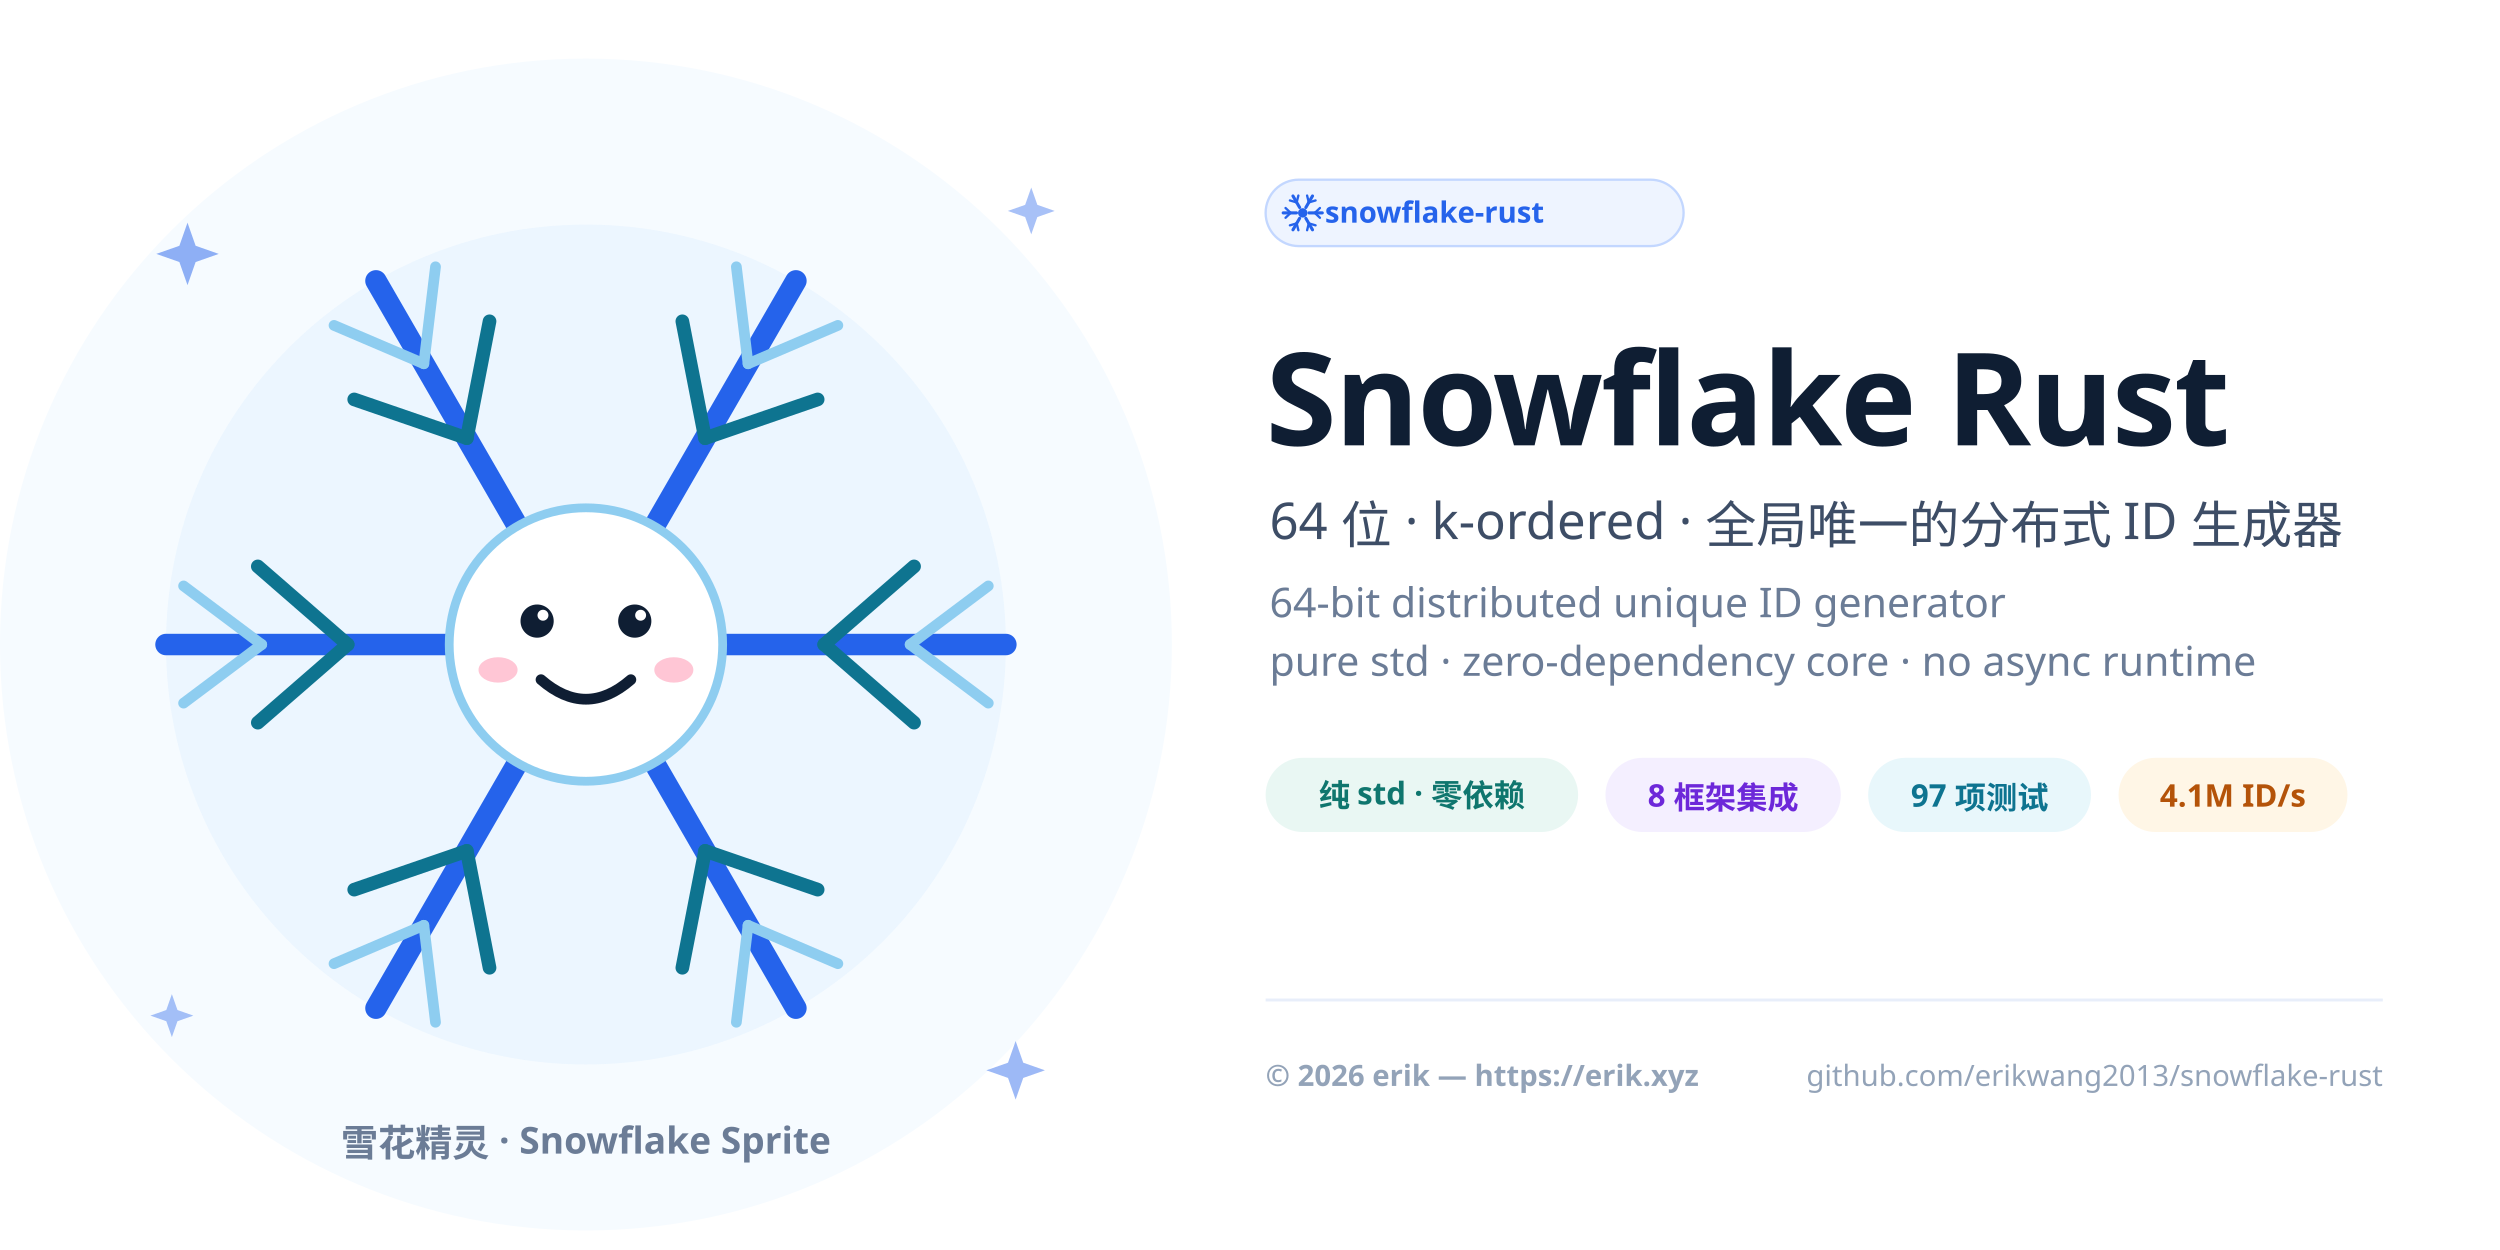
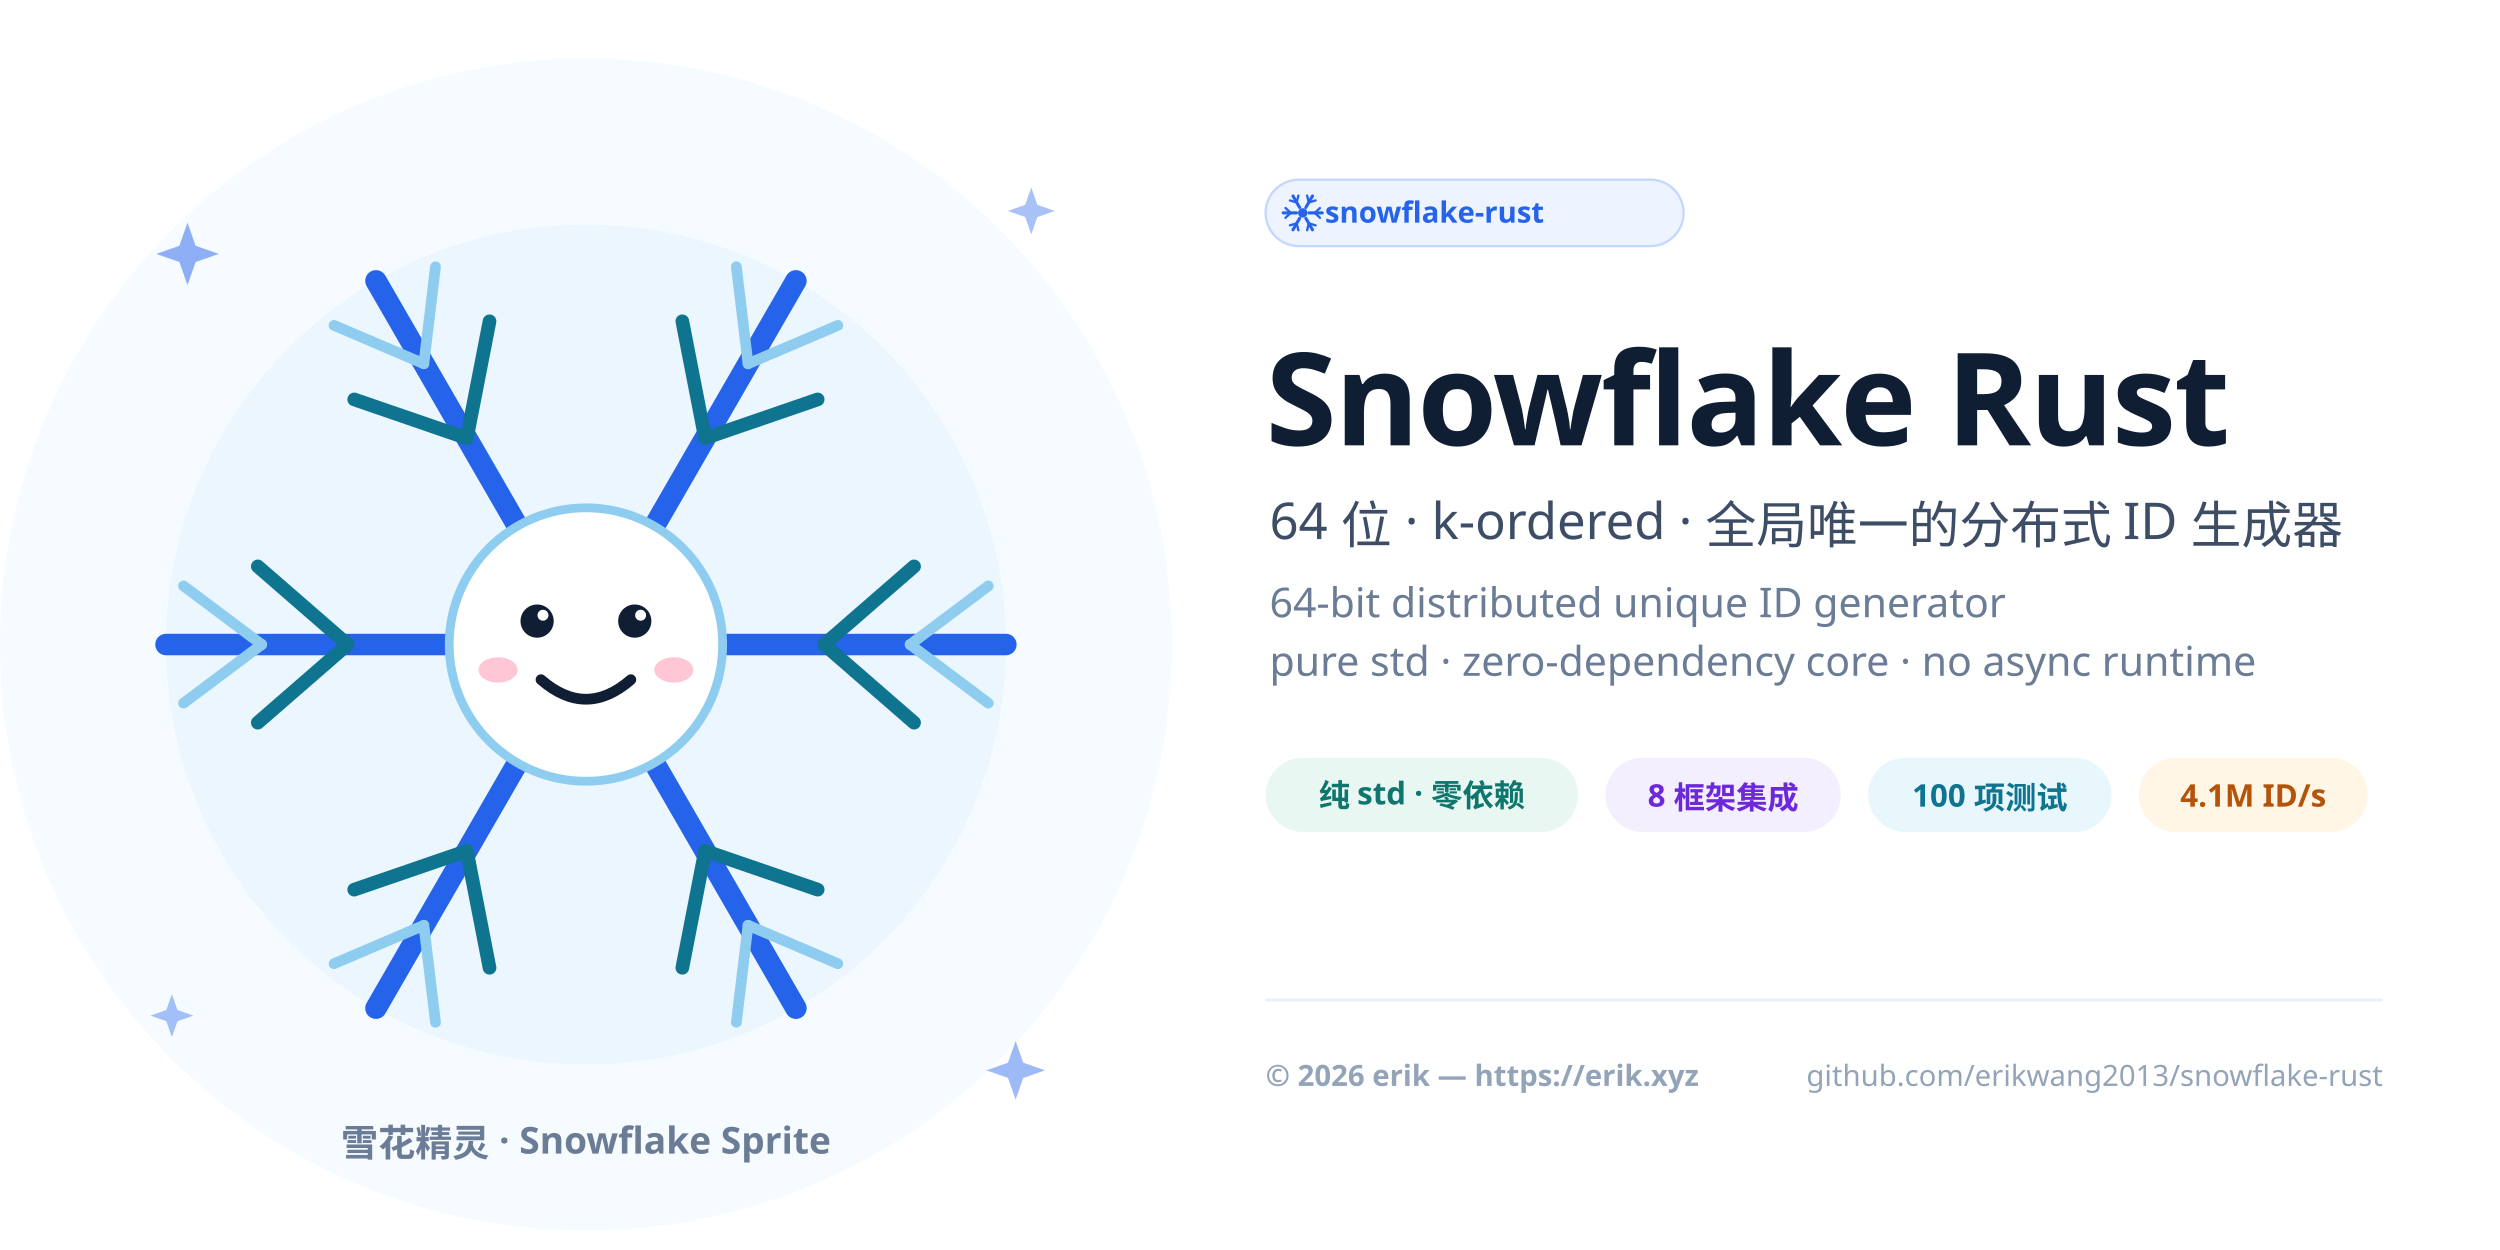
- <svg xmlns="http://www.w3.org/2000/svg" viewBox="0 0 1280 640" width="1280" height="640" role="img" font-family="-apple-system, BlinkMacSystemFont, 'Segoe UI', 'Noto Sans', 'PingFang SC', 'Hiragino Sans', 'Yu Gothic', 'Malgun Gothic', Roboto, 'Noto Sans CJK SC', 'Source Han Sans SC', 'Microsoft YaHei', 'Kohinoor Devanagari', 'Devanagari Sangam MN', 'Nirmala UI', 'Noto Sans Devanagari', 'Bangla MN', 'Bangla Sangam MN', 'Noto Sans Bengali', 'Geeza Pro', 'Noto Sans Arabic', Arial, sans-serif">
+ <svg xmlns="http://www.w3.org/2000/svg" viewBox="0 0 1280 640" width="1280" height="640" role="img" font-family="'Noto Sans', 'Noto Sans CJK SC', 'Source Han Sans SC', 'Noto Sans Devanagari', 'Noto Sans Bengali', 'Noto Sans Arabic', 'DejaVu Sans', sans-serif">
  <defs>
</defs>
  <rect width="1280" height="640" fill="#ffffff" />
  <rect width="1280" height="640" fill="#ffffff" />
  <circle cx="300" cy="330" r="300" fill="#f6fbff" />
  <circle cx="300" cy="330" r="215" fill="#e8f4ff" opacity="0.75" />
  <path d="M96,114 L100.16,125.84 L112,130 L100.16,134.16 L96,146 L91.84,134.16 L80,130 L91.84,125.84 Z" fill="#2563eb" opacity="0.5" />
  <path d="M528,96 L531.12,104.88 L540,108 L531.12,111.12 L528,120 L524.88,111.12 L516,108 L524.88,104.88 Z" fill="#2563eb" opacity="0.4" />
  <path d="M88,509 L90.86,517.14 L99,520 L90.86,522.86 L88,531 L85.14,522.86 L77,520 L85.14,517.14 Z" fill="#2563eb" opacity="0.4" />
  <path d="M520,533 L523.9,544.1 L535,548 L523.9,551.9 L520,563 L516.1,551.9 L505,548 L516.1,544.1 Z" fill="#2563eb" opacity="0.45" />
  <g transform="rotate(0 300 330)">
    <line x1="370.0" y1="330.0" x2="515.0" y2="330.0" stroke="#2563eb" stroke-width="11" stroke-linecap="round" />
    <line x1="422.0" y1="330.0" x2="468.0" y2="290.0" stroke="#0e7490" stroke-width="7" stroke-linecap="round" />
    <line x1="422.0" y1="330.0" x2="468.0" y2="370.0" stroke="#0e7490" stroke-width="7" stroke-linecap="round" />
    <line x1="466.0" y1="330.0" x2="506.0" y2="300.0" stroke="#8ecdf0" stroke-width="5.5" stroke-linecap="round" />
    <line x1="466.0" y1="330.0" x2="506.0" y2="360.0" stroke="#8ecdf0" stroke-width="5.5" stroke-linecap="round" />
  </g>
  <g transform="rotate(60 300 330)">
    <line x1="370.0" y1="330.0" x2="515.0" y2="330.0" stroke="#2563eb" stroke-width="11" stroke-linecap="round" />
    <line x1="422.0" y1="330.0" x2="468.0" y2="290.0" stroke="#0e7490" stroke-width="7" stroke-linecap="round" />
    <line x1="422.0" y1="330.0" x2="468.0" y2="370.0" stroke="#0e7490" stroke-width="7" stroke-linecap="round" />
    <line x1="466.0" y1="330.0" x2="506.0" y2="300.0" stroke="#8ecdf0" stroke-width="5.5" stroke-linecap="round" />
    <line x1="466.0" y1="330.0" x2="506.0" y2="360.0" stroke="#8ecdf0" stroke-width="5.5" stroke-linecap="round" />
  </g>
  <g transform="rotate(120 300 330)">
    <line x1="370.0" y1="330.0" x2="515.0" y2="330.0" stroke="#2563eb" stroke-width="11" stroke-linecap="round" />
    <line x1="422.0" y1="330.0" x2="468.0" y2="290.0" stroke="#0e7490" stroke-width="7" stroke-linecap="round" />
    <line x1="422.0" y1="330.0" x2="468.0" y2="370.0" stroke="#0e7490" stroke-width="7" stroke-linecap="round" />
    <line x1="466.0" y1="330.0" x2="506.0" y2="300.0" stroke="#8ecdf0" stroke-width="5.5" stroke-linecap="round" />
    <line x1="466.0" y1="330.0" x2="506.0" y2="360.0" stroke="#8ecdf0" stroke-width="5.5" stroke-linecap="round" />
  </g>
  <g transform="rotate(180 300 330)">
    <line x1="370.0" y1="330.0" x2="515.0" y2="330.0" stroke="#2563eb" stroke-width="11" stroke-linecap="round" />
    <line x1="422.0" y1="330.0" x2="468.0" y2="290.0" stroke="#0e7490" stroke-width="7" stroke-linecap="round" />
    <line x1="422.0" y1="330.0" x2="468.0" y2="370.0" stroke="#0e7490" stroke-width="7" stroke-linecap="round" />
    <line x1="466.0" y1="330.0" x2="506.0" y2="300.0" stroke="#8ecdf0" stroke-width="5.5" stroke-linecap="round" />
    <line x1="466.0" y1="330.0" x2="506.0" y2="360.0" stroke="#8ecdf0" stroke-width="5.5" stroke-linecap="round" />
  </g>
  <g transform="rotate(240 300 330)">
    <line x1="370.0" y1="330.0" x2="515.0" y2="330.0" stroke="#2563eb" stroke-width="11" stroke-linecap="round" />
    <line x1="422.0" y1="330.0" x2="468.0" y2="290.0" stroke="#0e7490" stroke-width="7" stroke-linecap="round" />
    <line x1="422.0" y1="330.0" x2="468.0" y2="370.0" stroke="#0e7490" stroke-width="7" stroke-linecap="round" />
    <line x1="466.0" y1="330.0" x2="506.0" y2="300.0" stroke="#8ecdf0" stroke-width="5.5" stroke-linecap="round" />
    <line x1="466.0" y1="330.0" x2="506.0" y2="360.0" stroke="#8ecdf0" stroke-width="5.5" stroke-linecap="round" />
  </g>
  <g transform="rotate(300 300 330)">
    <line x1="370.0" y1="330.0" x2="515.0" y2="330.0" stroke="#2563eb" stroke-width="11" stroke-linecap="round" />
    <line x1="422.0" y1="330.0" x2="468.0" y2="290.0" stroke="#0e7490" stroke-width="7" stroke-linecap="round" />
    <line x1="422.0" y1="330.0" x2="468.0" y2="370.0" stroke="#0e7490" stroke-width="7" stroke-linecap="round" />
    <line x1="466.0" y1="330.0" x2="506.0" y2="300.0" stroke="#8ecdf0" stroke-width="5.5" stroke-linecap="round" />
    <line x1="466.0" y1="330.0" x2="506.0" y2="360.0" stroke="#8ecdf0" stroke-width="5.5" stroke-linecap="round" />
  </g>
  <circle cx="300" cy="330" r="70" fill="#ffffff" stroke="#8ecdf0" stroke-width="4.5" />
  <circle cx="275" cy="318" r="8.5" fill="#0f1e33" />
  <circle cx="325" cy="318" r="8.5" fill="#0f1e33" />
  <circle cx="278" cy="315" r="2.8" fill="#ffffff" />
  <circle cx="328" cy="315" r="2.8" fill="#ffffff" />
  <path d="M277,348 Q300,368 323,348" fill="none" stroke="#0f1e33" stroke-width="5.5" stroke-linecap="round" />
  <ellipse cx="255" cy="343" rx="10" ry="6.5" fill="#ffb3c7" opacity="0.75" />
  <ellipse cx="345" cy="343" rx="10" ry="6.5" fill="#ffb3c7" opacity="0.75" />
  <text x="300" y="592" font-size="19.0" fill="#6b7c96" font-weight="600" text-anchor="middle">雪花精灵 · Snowflake Sprite</text>
  <rect x="648.0" y="92.0" width="214.0" height="34.0" rx="17" fill="#eef4ff" stroke="#c3d7ff" stroke-width="1.2" />
  <circle cx="667.0" cy="109.0" r="2.4" fill="#2563eb" />
  <g transform="rotate(0 667.0 109.0)">
    <line x1="670.2" y1="109.0" x2="677.0" y2="109.0" stroke="#2563eb" stroke-width="1.6" stroke-linecap="round" />
    <line x1="673.2" y1="109.0" x2="675.8" y2="106.5" stroke="#2563eb" stroke-width="1.20" stroke-linecap="round" />
    <line x1="673.2" y1="109.0" x2="675.8" y2="111.5" stroke="#2563eb" stroke-width="1.20" stroke-linecap="round" />
  </g>
  <g transform="rotate(60 667.0 109.0)">
    <line x1="670.2" y1="109.0" x2="677.0" y2="109.0" stroke="#2563eb" stroke-width="1.6" stroke-linecap="round" />
    <line x1="673.2" y1="109.0" x2="675.8" y2="106.5" stroke="#2563eb" stroke-width="1.20" stroke-linecap="round" />
    <line x1="673.2" y1="109.0" x2="675.8" y2="111.5" stroke="#2563eb" stroke-width="1.20" stroke-linecap="round" />
  </g>
  <g transform="rotate(120 667.0 109.0)">
    <line x1="670.2" y1="109.0" x2="677.0" y2="109.0" stroke="#2563eb" stroke-width="1.6" stroke-linecap="round" />
    <line x1="673.2" y1="109.0" x2="675.8" y2="106.5" stroke="#2563eb" stroke-width="1.20" stroke-linecap="round" />
    <line x1="673.2" y1="109.0" x2="675.8" y2="111.5" stroke="#2563eb" stroke-width="1.20" stroke-linecap="round" />
  </g>
  <g transform="rotate(180 667.0 109.0)">
    <line x1="670.2" y1="109.0" x2="677.0" y2="109.0" stroke="#2563eb" stroke-width="1.6" stroke-linecap="round" />
    <line x1="673.2" y1="109.0" x2="675.8" y2="106.5" stroke="#2563eb" stroke-width="1.20" stroke-linecap="round" />
    <line x1="673.2" y1="109.0" x2="675.8" y2="111.5" stroke="#2563eb" stroke-width="1.20" stroke-linecap="round" />
  </g>
  <g transform="rotate(240 667.0 109.0)">
    <line x1="670.2" y1="109.0" x2="677.0" y2="109.0" stroke="#2563eb" stroke-width="1.6" stroke-linecap="round" />
    <line x1="673.2" y1="109.0" x2="675.8" y2="106.5" stroke="#2563eb" stroke-width="1.20" stroke-linecap="round" />
    <line x1="673.2" y1="109.0" x2="675.8" y2="111.5" stroke="#2563eb" stroke-width="1.20" stroke-linecap="round" />
  </g>
  <g transform="rotate(300 667.0 109.0)">
    <line x1="670.2" y1="109.0" x2="677.0" y2="109.0" stroke="#2563eb" stroke-width="1.6" stroke-linecap="round" />
    <line x1="673.2" y1="109.0" x2="675.8" y2="106.5" stroke="#2563eb" stroke-width="1.20" stroke-linecap="round" />
    <line x1="673.2" y1="109.0" x2="675.8" y2="111.5" stroke="#2563eb" stroke-width="1.20" stroke-linecap="round" />
  </g>
  <text x="734.471" y="114" font-size="15.0" fill="#2563eb" font-weight="600" text-anchor="middle">snowflake-rust</text>
  <text x="648" y="228" font-size="66.0" fill="#0f1e33" font-weight="700" letter-spacing="-1">Snowflake Rust</text>
  <text x="650" y="276" font-size="26.0" fill="#3d4d66" font-weight="400">64 位 · k-ordered · 全局唯一的分布式 ID 生成器</text>
  <text x="650" y="316" font-size="21.0" fill="#6b7c96" font-weight="400">64-bit distributed unique ID generator</text>
  <text x="650" y="346" font-size="21.0" fill="#6b7c96" font-weight="400">pure std · zero-dependency core · no async runtime</text>
  <rect x="648.0" y="388.0" width="160.0" height="38.0" rx="19" fill="#e9f7f3" />
  <text x="728.0" y="413" font-size="16.0" fill="#0f766e" font-weight="600" text-anchor="middle">纯 std · 零依赖</text>
  <rect x="822.0" y="388.0" width="120.5" height="38.0" rx="19" fill="#f4efff" />
  <text x="882.26" y="413" font-size="16.0" fill="#6d28d9" font-weight="600" text-anchor="middle">8 框架集成</text>
-   <rect x="956.5" y="388.0" width="114.1" height="38.0" rx="19" fill="#e8f7fb" />
-   <text x="1013.588" y="413" font-size="16.0" fill="#0e7490" font-weight="600" text-anchor="middle">97 项测试</text>
-   <rect x="1084.7" y="388.0" width="117.2" height="38.0" rx="19" fill="#fff6e6" />
-   <text x="1143.236" y="413" font-size="16.0" fill="#b45309" font-weight="600" text-anchor="middle">4.1M ID/s</text>
+   <rect x="956.5" y="388.0" width="124.6" height="38.0" rx="19" fill="#e8f7fb" />
+   <text x="1018.796" y="413" font-size="16.0" fill="#0e7490" font-weight="600" text-anchor="middle">100 项测试</text>
+   <rect x="1095.1" y="388.0" width="117.2" height="38.0" rx="19" fill="#fff6e6" />
+   <text x="1153.652" y="413" font-size="16.0" fill="#b45309" font-weight="600" text-anchor="middle">4.1M ID/s</text>
  <line x1="648.0" y1="512.0" x2="1220.0" y2="512.0" stroke="#e8eefa" stroke-width="1.5" stroke-linecap="butt" />
  <text x="648" y="556" font-size="15.0" fill="#93a3b8" font-weight="600">© 2026 erik — https://erik.xyz</text>
  <text x="1220" y="556" font-size="15.0" fill="#93a3b8" font-weight="400" text-anchor="end">github.com/erikwang2013/snowflake-rust</text>
</svg>
